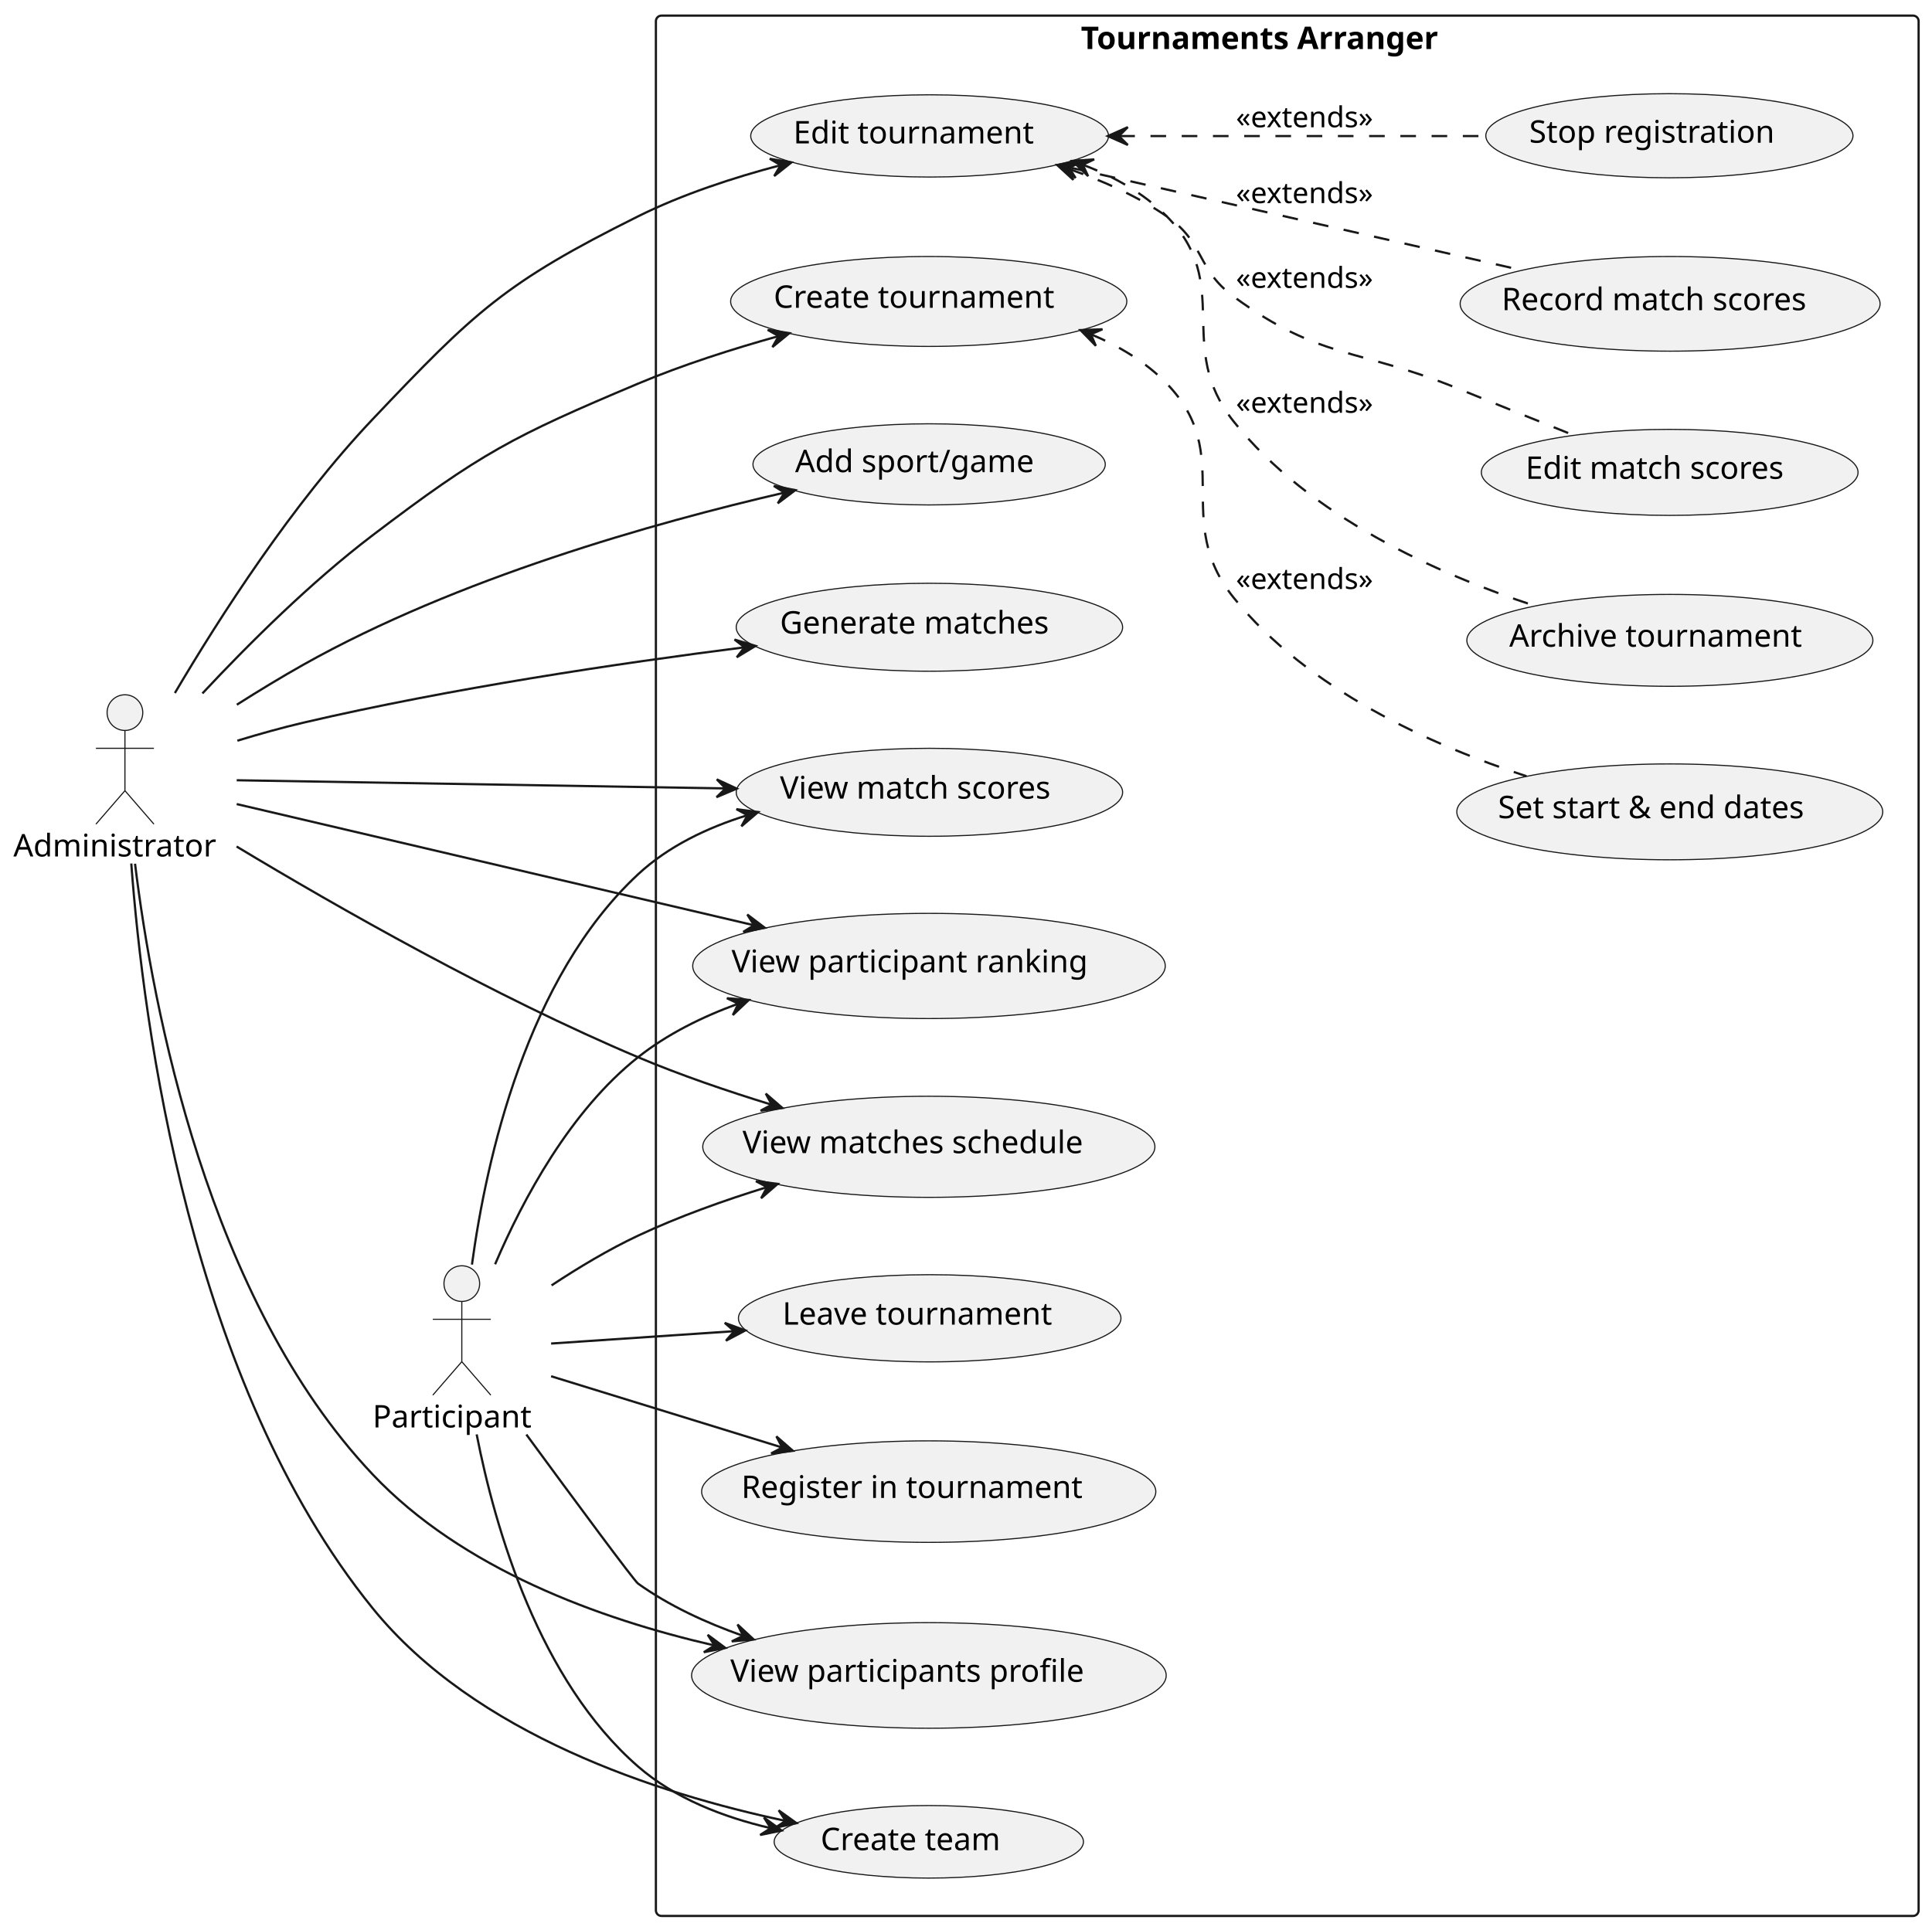
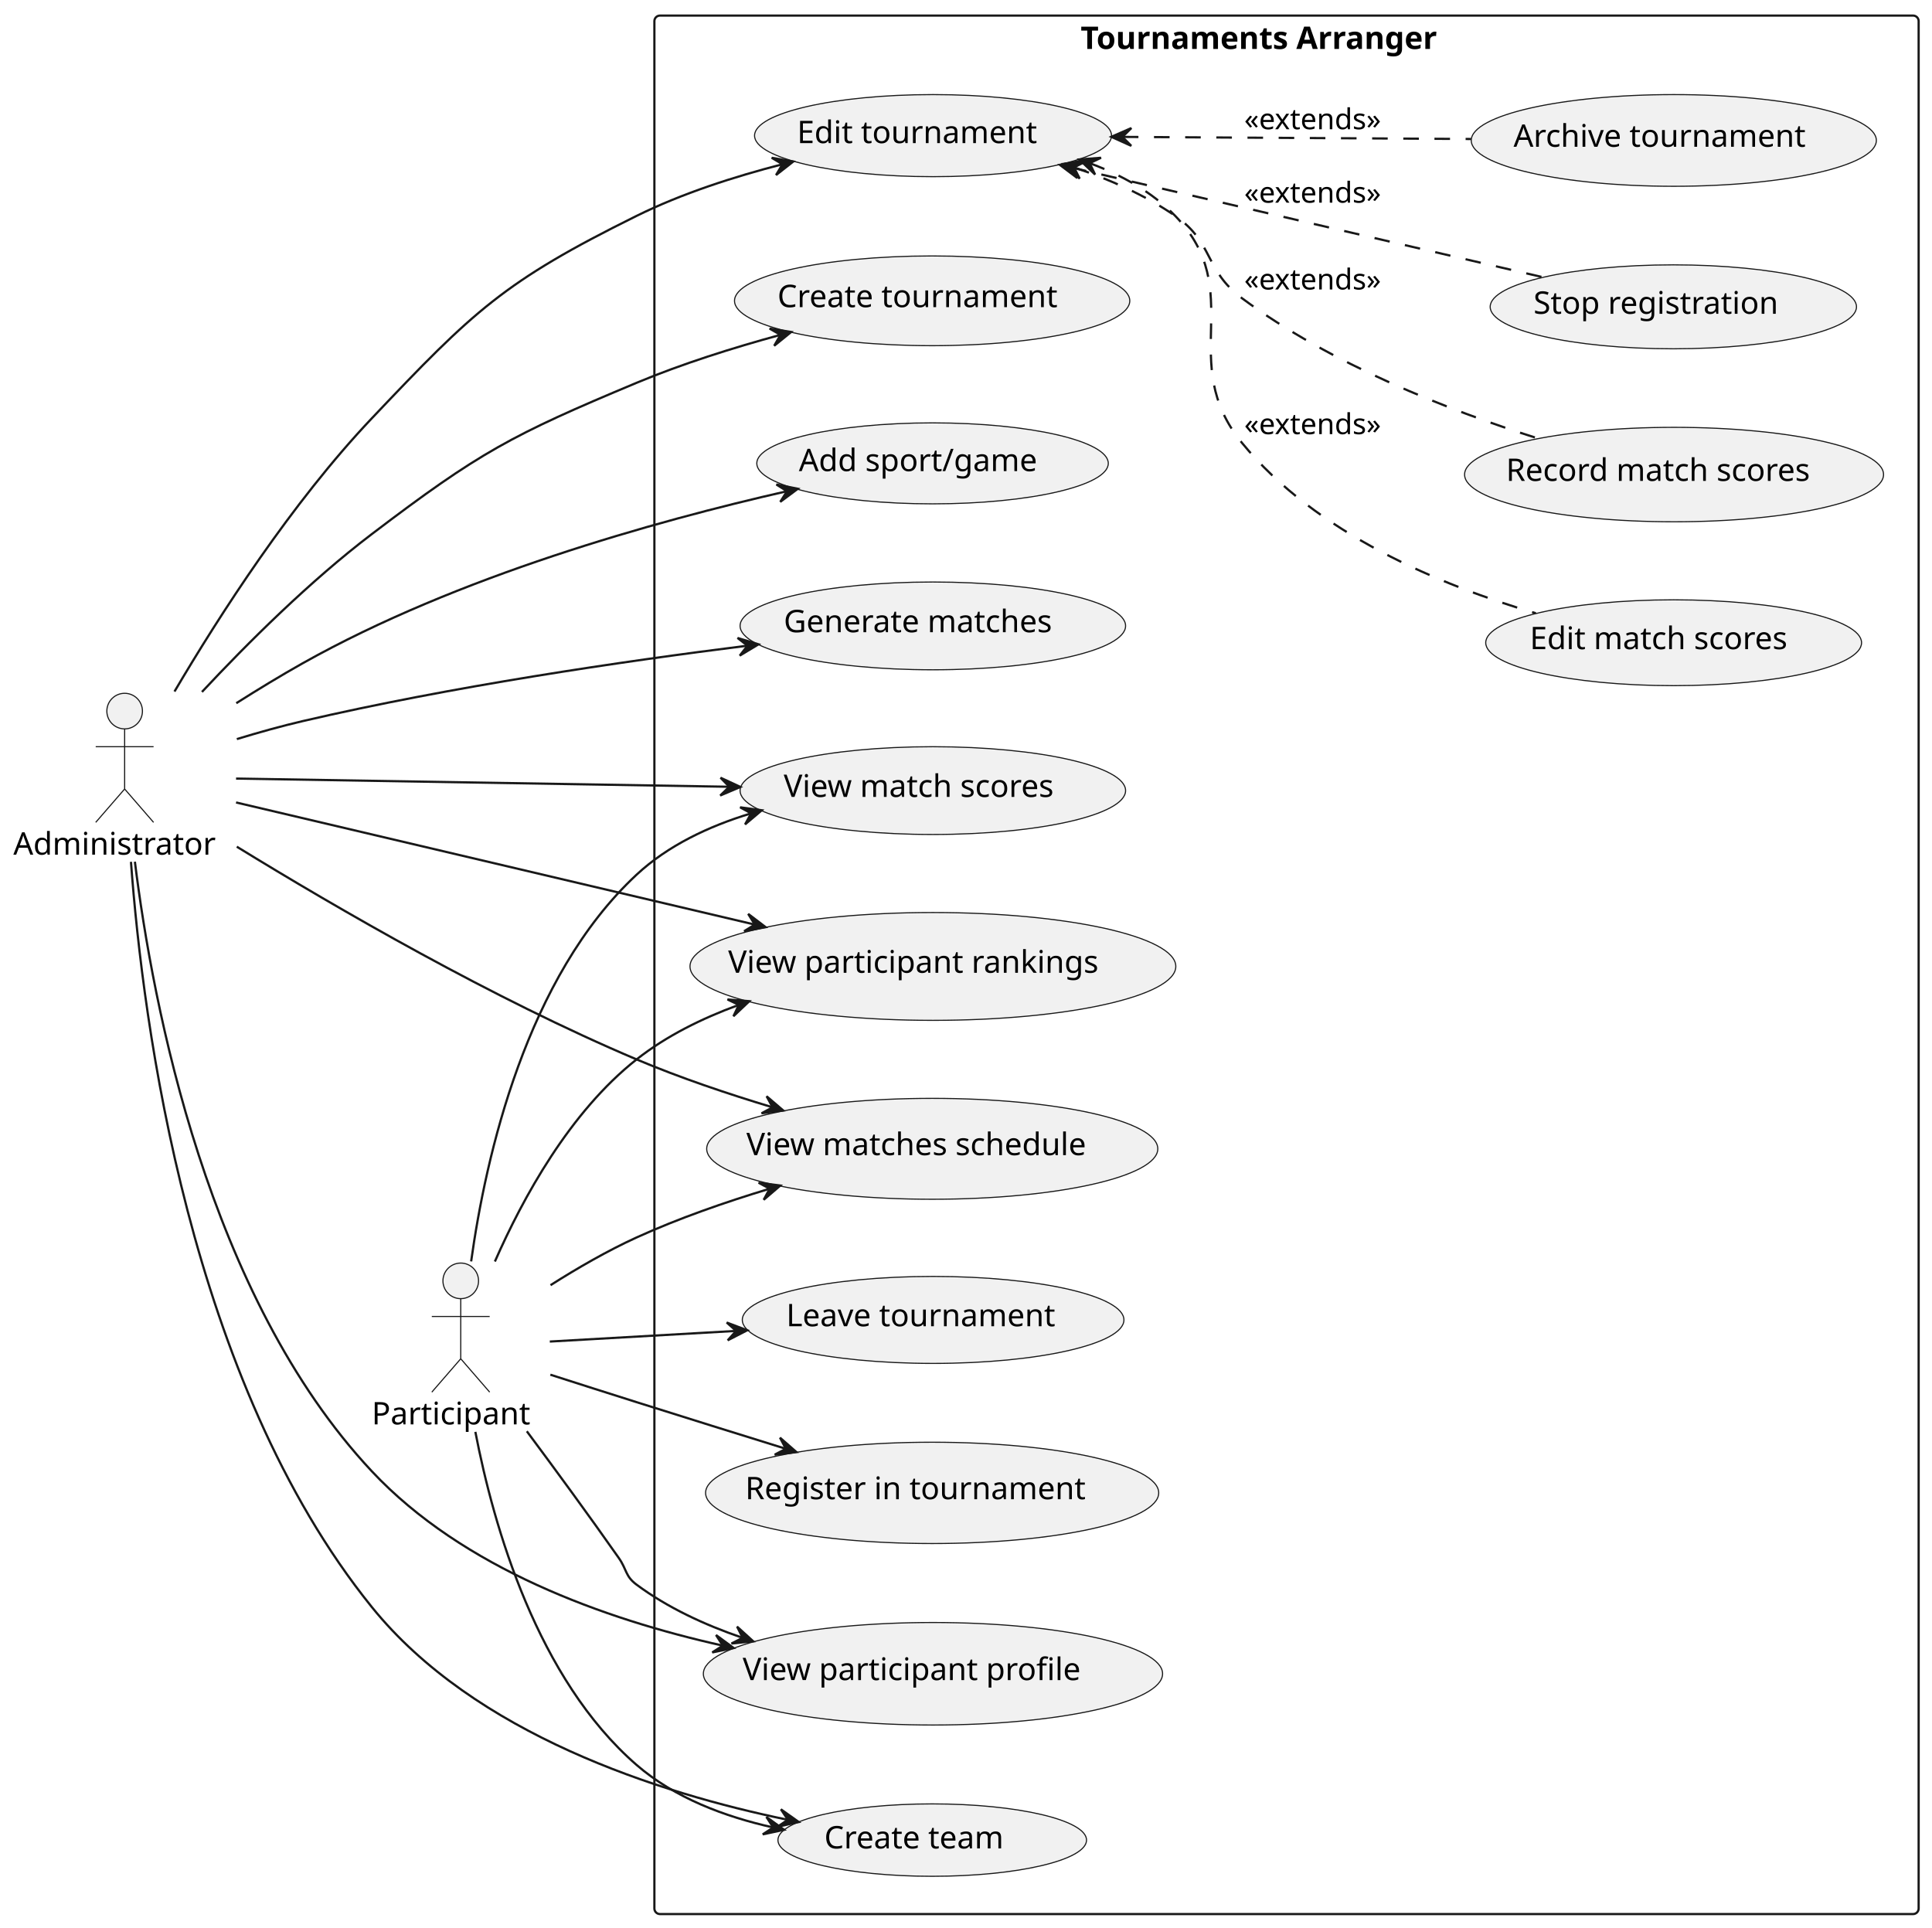
- <svg xmlns="http://www.w3.org/2000/svg" contentStyleType="text/css" height="865px" preserveAspectRatio="none" style="width:866px;height:865px;background:#FFFFFF;" version="1.1" viewBox="0 0 866 865" width="866px" zoomAndPan="magnify">
+ <svg xmlns="http://www.w3.org/2000/svg" contentStyleType="text/css" height="866px" preserveAspectRatio="none" style="width:868px;height:866px;background:#FFFFFF;" version="1.1" viewBox="0 0 868 866" width="868px" zoomAndPan="magnify">
  <defs />
  <g>
    <g id="cluster_Tournaments Arranger">
-       <rect fill="none" height="852" rx="2.5" ry="2.5" style="stroke:#181818;stroke-width:1.0;" width="566" x="294" y="7" />
-       <text fill="#000000" font-family="sans-serif" font-size="14" font-weight="bold" lengthAdjust="spacing" textLength="185" x="484.5" y="21.995">Tournaments Arranger</text>
+       <rect fill="none" height="853" rx="2.5" ry="2.5" style="stroke:#181818;stroke-width:1.0;" width="568" x="294" y="7" />
+       <text fill="#000000" font-family="sans-serif" font-size="14" font-weight="bold" lengthAdjust="spacing" textLength="185" x="485.5" y="21.995">Tournaments Arranger</text>
    </g>
    <g id="elem_create_tournaments">
-       <ellipse cx="416.291" cy="135.158" fill="#F1F1F1" rx="88.791" ry="20.158" style="stroke:#181818;stroke-width:0.5;" />
-       <text fill="#000000" font-family="sans-serif" font-size="14" lengthAdjust="spacing" textLength="139" x="346.791" y="138.005">Create tournament</text>
-     </g>
-     <g id="elem_set_dates">
-       <ellipse cx="748.46" cy="363.992" fill="#F1F1F1" rx="95.46" ry="21.492" style="stroke:#181818;stroke-width:0.5;" />
-       <text fill="#000000" font-family="sans-serif" font-size="14" lengthAdjust="spacing" textLength="154" x="671.46" y="366.839">Set start &amp; end dates</text>
+       <ellipse cx="418.791" cy="135.158" fill="#F1F1F1" rx="88.791" ry="20.158" style="stroke:#181818;stroke-width:0.5;" />
+       <text fill="#000000" font-family="sans-serif" font-size="14" lengthAdjust="spacing" textLength="139" x="349.291" y="138.005">Create tournament</text>
    </g>
    <g id="elem_edit_tournament_data">
-       <ellipse cx="416.696" cy="60.939" fill="#F1F1F1" rx="80.196" ry="18.439" style="stroke:#181818;stroke-width:0.5;" />
-       <text fill="#000000" font-family="sans-serif" font-size="14" lengthAdjust="spacing" textLength="119" x="355.604" y="64.298">Edit tournament</text>
+       <ellipse cx="419.196" cy="60.939" fill="#F1F1F1" rx="80.196" ry="18.439" style="stroke:#181818;stroke-width:0.5;" />
+       <text fill="#000000" font-family="sans-serif" font-size="14" lengthAdjust="spacing" textLength="119" x="358.104" y="64.298">Edit tournament</text>
    </g>
    <g id="elem_edit_match_scores">
-       <ellipse cx="748.426" cy="211.785" fill="#F1F1F1" rx="84.426" ry="19.285" style="stroke:#181818;stroke-width:0.5;" />
-       <text fill="#000000" font-family="sans-serif" font-size="14" lengthAdjust="spacing" textLength="129" x="683.805" y="214.674">Edit match scores</text>
+       <ellipse cx="751.926" cy="288.785" fill="#F1F1F1" rx="84.426" ry="19.285" style="stroke:#181818;stroke-width:0.5;" />
+       <text fill="#000000" font-family="sans-serif" font-size="14" lengthAdjust="spacing" textLength="129" x="687.305" y="291.674">Edit match scores</text>
    </g>
    <g id="elem_record_match_scores">
-       <ellipse cx="748.616" cy="136.223" fill="#F1F1F1" rx="94.116" ry="21.223" style="stroke:#181818;stroke-width:0.5;" />
-       <text fill="#000000" font-family="sans-serif" font-size="14" lengthAdjust="spacing" textLength="151" x="673.116" y="139.07">Record match scores</text>
+       <ellipse cx="752.116" cy="213.223" fill="#F1F1F1" rx="94.116" ry="21.223" style="stroke:#181818;stroke-width:0.5;" />
+       <text fill="#000000" font-family="sans-serif" font-size="14" lengthAdjust="spacing" textLength="151" x="676.616" y="216.07">Record match scores</text>
    </g>
    <g id="elem_stop_registration">
-       <ellipse cx="748.288" cy="60.858" fill="#F1F1F1" rx="82.288" ry="18.858" style="stroke:#181818;stroke-width:0.5;" />
-       <text fill="#000000" font-family="sans-serif" font-size="14" lengthAdjust="spacing" textLength="124" x="685.451" y="63.984">Stop registration</text>
+       <ellipse cx="751.788" cy="137.858" fill="#F1F1F1" rx="82.288" ry="18.858" style="stroke:#181818;stroke-width:0.5;" />
+       <text fill="#000000" font-family="sans-serif" font-size="14" lengthAdjust="spacing" textLength="124" x="688.951" y="140.984">Stop registration</text>
    </g>
    <g id="elem_archive_tournament">
-       <ellipse cx="748.5" cy="287.1" fill="#F1F1F1" rx="91" ry="20.6" style="stroke:#181818;stroke-width:0.5;" />
-       <text fill="#000000" font-family="sans-serif" font-size="14" lengthAdjust="spacing" textLength="144" x="676.5" y="289.947">Archive tournament</text>
+       <ellipse cx="752" cy="63.1" fill="#F1F1F1" rx="91" ry="20.6" style="stroke:#181818;stroke-width:0.5;" />
+       <text fill="#000000" font-family="sans-serif" font-size="14" lengthAdjust="spacing" textLength="144" x="680" y="65.947">Archive tournament</text>
    </g>
    <g id="elem_view_match_scores">
-       <ellipse cx="416.6" cy="355.22" fill="#F1F1F1" rx="86.6" ry="19.72" style="stroke:#181818;stroke-width:0.5;" />
-       <text fill="#000000" font-family="sans-serif" font-size="14" lengthAdjust="spacing" textLength="134" x="349.6" y="358.067">View match scores</text>
+       <ellipse cx="419.1" cy="355.22" fill="#F1F1F1" rx="86.6" ry="19.72" style="stroke:#181818;stroke-width:0.5;" />
+       <text fill="#000000" font-family="sans-serif" font-size="14" lengthAdjust="spacing" textLength="134" x="352.1" y="358.067">View match scores</text>
    </g>
    <g id="elem_view_participant_ranking">
-       <ellipse cx="416.409" cy="433.082" fill="#F1F1F1" rx="105.909" ry="23.582" style="stroke:#181818;stroke-width:0.5;" />
-       <text fill="#000000" font-family="sans-serif" font-size="14" lengthAdjust="spacing" textLength="177" x="327.909" y="435.928">View participant ranking</text>
+       <ellipse cx="419.132" cy="434.226" fill="#F1F1F1" rx="109.132" ry="24.226" style="stroke:#181818;stroke-width:0.5;" />
+       <text fill="#000000" font-family="sans-serif" font-size="14" lengthAdjust="spacing" textLength="184" x="327.132" y="437.073">View participant rankings</text>
    </g>
    <g id="elem_view_match_schedule">
-       <ellipse cx="416.337" cy="514.167" fill="#F1F1F1" rx="101.337" ry="22.667" style="stroke:#181818;stroke-width:0.5;" />
-       <text fill="#000000" font-family="sans-serif" font-size="14" lengthAdjust="spacing" textLength="167" x="332.837" y="517.014">View matches schedule</text>
+       <ellipse cx="418.837" cy="516.167" fill="#F1F1F1" rx="101.337" ry="22.667" style="stroke:#181818;stroke-width:0.5;" />
+       <text fill="#000000" font-family="sans-serif" font-size="14" lengthAdjust="spacing" textLength="167" x="335.337" y="519.014">View matches schedule</text>
    </g>
    <g id="elem_add_sport_game">
-       <ellipse cx="416.465" cy="208.193" fill="#F1F1F1" rx="78.965" ry="18.193" style="stroke:#181818;stroke-width:0.5;" />
-       <text fill="#000000" font-family="sans-serif" font-size="14" lengthAdjust="spacing" textLength="116" x="356.4" y="211.689">Add sport/game</text>
+       <ellipse cx="418.965" cy="208.193" fill="#F1F1F1" rx="78.965" ry="18.193" style="stroke:#181818;stroke-width:0.5;" />
+       <text fill="#000000" font-family="sans-serif" font-size="14" lengthAdjust="spacing" textLength="116" x="358.9" y="211.689">Add sport/game</text>
    </g>
    <g id="elem_view_participant_profile">
-       <ellipse cx="416.368" cy="751.174" fill="#F1F1F1" rx="106.368" ry="23.674" style="stroke:#181818;stroke-width:0.5;" />
-       <text fill="#000000" font-family="sans-serif" font-size="14" lengthAdjust="spacing" textLength="178" x="327.368" y="754.02">View participants profile</text>
+       <ellipse cx="419.161" cy="752.032" fill="#F1F1F1" rx="103.161" ry="23.032" style="stroke:#181818;stroke-width:0.5;" />
+       <text fill="#000000" font-family="sans-serif" font-size="14" lengthAdjust="spacing" textLength="171" x="333.661" y="754.879">View participant profile</text>
    </g>
    <g id="elem_create_team">
-       <ellipse cx="416.329" cy="825.766" fill="#F1F1F1" rx="69.329" ry="16.266" style="stroke:#181818;stroke-width:0.5;" />
-       <text fill="#000000" font-family="sans-serif" font-size="14" lengthAdjust="spacing" textLength="91" x="367.829" y="829.513">Create team</text>
+       <ellipse cx="418.829" cy="826.766" fill="#F1F1F1" rx="69.329" ry="16.266" style="stroke:#181818;stroke-width:0.5;" />
+       <text fill="#000000" font-family="sans-serif" font-size="14" lengthAdjust="spacing" textLength="91" x="370.329" y="830.513">Create team</text>
    </g>
    <g id="elem_generate_matches">
-       <ellipse cx="416.6" cy="281.22" fill="#F1F1F1" rx="86.6" ry="19.72" style="stroke:#181818;stroke-width:0.5;" />
-       <text fill="#000000" font-family="sans-serif" font-size="14" lengthAdjust="spacing" textLength="134" x="349.6" y="284.067">Generate matches</text>
+       <ellipse cx="419.1" cy="281.22" fill="#F1F1F1" rx="86.6" ry="19.72" style="stroke:#181818;stroke-width:0.5;" />
+       <text fill="#000000" font-family="sans-serif" font-size="14" lengthAdjust="spacing" textLength="134" x="352.1" y="284.067">Generate matches</text>
    </g>
    <g id="elem_leave_tournament">
-       <ellipse cx="416.728" cy="591.046" fill="#F1F1F1" rx="85.728" ry="19.546" style="stroke:#181818;stroke-width:0.5;" />
-       <text fill="#000000" font-family="sans-serif" font-size="14" lengthAdjust="spacing" textLength="132" x="350.728" y="593.892">Leave tournament</text>
+       <ellipse cx="419.228" cy="593.046" fill="#F1F1F1" rx="85.728" ry="19.546" style="stroke:#181818;stroke-width:0.5;" />
+       <text fill="#000000" font-family="sans-serif" font-size="14" lengthAdjust="spacing" textLength="132" x="353.228" y="595.892">Leave tournament</text>
    </g>
    <g id="elem_register_in_tournament">
-       <ellipse cx="416.292" cy="668.759" fill="#F1F1F1" rx="101.792" ry="22.759" style="stroke:#181818;stroke-width:0.5;" />
-       <text fill="#000000" font-family="sans-serif" font-size="14" lengthAdjust="spacing" textLength="168" x="332.292" y="671.605">Register in tournament</text>
+       <ellipse cx="418.792" cy="670.759" fill="#F1F1F1" rx="101.792" ry="22.759" style="stroke:#181818;stroke-width:0.5;" />
+       <text fill="#000000" font-family="sans-serif" font-size="14" lengthAdjust="spacing" textLength="168" x="334.792" y="673.605">Register in tournament</text>
    </g>
    <g id="elem_admin">
      <ellipse cx="56" cy="319.5" fill="#F1F1F1" rx="8" ry="8" style="stroke:#181818;stroke-width:0.5;" />
      <path d="M56,327.5 L56,354.5 M43,335.5 L69,335.5 M56,354.5 L43,369.5 M56,354.5 L69,369.5 " fill="none" style="stroke:#181818;stroke-width:0.5;" />
      <text fill="#000000" font-family="sans-serif" font-size="14" lengthAdjust="spacing" textLength="100" x="6" y="383.995">Administrator</text>
    </g>
    <g id="elem_particip">
      <ellipse cx="207" cy="575.5" fill="#F1F1F1" rx="8" ry="8" style="stroke:#181818;stroke-width:0.5;" />
      <path d="M207,583.5 L207,610.5 M194,591.5 L220,591.5 M207,610.5 L194,625.5 M207,610.5 L220,625.5 " fill="none" style="stroke:#181818;stroke-width:0.5;" />
      <text fill="#000000" font-family="sans-serif" font-size="14" lengthAdjust="spacing" textLength="80" x="167" y="639.995">Participant</text>
    </g>
-     <g id="link_create_tournaments_set_dates">
-       <path d="M488.988,149.86 C501.578,155.144 513.631,162.303 523,172 C554.06,204.148 524.968,233.18 553,268 C586.059,309.066 641.13,333.927 684.249,348.025 " fill="none" id="create_tournaments-backto-set_dates" style="stroke:#181818;stroke-width:1.0;stroke-dasharray:7.0,7.0;" />
-       <polygon fill="#181818" points="484.329,147.997,491.201,155.052,488.972,149.853,494.171,147.624,484.329,147.997" style="stroke:#181818;stroke-width:1.0;" />
-       <text fill="#000000" font-family="sans-serif" font-size="13" lengthAdjust="spacing" textLength="68" x="554" y="264.067">«extends»</text>
-     </g>
    <g id="link_edit_tournament_data_edit_match_scores">
-       <path d="M478.978,75.696 C494.152,80.971 509.82,87.935 523,97 C540.161,108.802 536.203,120.686 553,133 C591.74,161.4 608.494,155.928 653,174 C670.039,180.919 688.83,188.488 705.138,195.036 " fill="none" id="edit_tournament_data-backto-edit_match_scores" style="stroke:#181818;stroke-width:1.0;stroke-dasharray:7.0,7.0;" />
-       <polygon fill="#181818" points="473.855,73.972,481.108,80.635,478.594,75.568,483.661,73.053,473.855,73.972" style="stroke:#181818;stroke-width:1.0;" />
-       <text fill="#000000" font-family="sans-serif" font-size="13" lengthAdjust="spacing" textLength="68" x="554" y="129.067">«extends»</text>
+       <path d="M489.673,73.351 C503.844,78.643 517.581,86.202 528,97 C560.812,131.004 528.113,162.398 558,199 C591.204,239.665 646.954,262.908 690.022,275.545 " fill="none" id="edit_tournament_data-backto-edit_match_scores" style="stroke:#181818;stroke-width:1.0;stroke-dasharray:7.0,7.0;" />
+       <polygon fill="#181818" points="484.854,71.641,491.997,78.422,489.566,73.314,494.674,70.883,484.854,71.641" style="stroke:#181818;stroke-width:1.0;" />
+       <text fill="#000000" font-family="sans-serif" font-size="13" lengthAdjust="spacing" textLength="68" x="559" y="195.067">«extends»</text>
    </g>
    <g id="link_edit_tournament_data_record_match_scores">
-       <path d="M479.378,75.063 C537.116,88.185 622.972,107.698 681.885,121.087 " fill="none" id="edit_tournament_data-backto-record_match_scores" style="stroke:#181818;stroke-width:1.0;stroke-dasharray:7.0,7.0;" />
-       <polygon fill="#181818" points="474.229,73.893,482.118,79.789,479.105,75.001,483.892,71.988,474.229,73.893" style="stroke:#181818;stroke-width:1.0;" />
-       <text fill="#000000" font-family="sans-serif" font-size="13" lengthAdjust="spacing" textLength="68" x="554" y="91.067">«extends»</text>
+       <path d="M482.615,75.235 C498.274,80.53 514.452,87.619 528,97 C545.405,109.052 541.007,121.374 558,134 C597.96,163.69 650.672,184.277 690.91,196.974 " fill="none" id="edit_tournament_data-backto-record_match_scores" style="stroke:#181818;stroke-width:1.0;stroke-dasharray:7.0,7.0;" />
+       <polygon fill="#181818" points="477.775,73.649,485.079,80.255,482.526,75.208,487.574,72.654,477.775,73.649" style="stroke:#181818;stroke-width:1.0;" />
+       <text fill="#000000" font-family="sans-serif" font-size="13" lengthAdjust="spacing" textLength="68" x="559" y="130.067">«extends»</text>
    </g>
    <g id="link_edit_tournament_data_stop_registration">
-       <path d="M501.693,61 C552.141,61 615.972,61 665.944,61 " fill="none" id="edit_tournament_data-backto-stop_registration" style="stroke:#181818;stroke-width:1.0;stroke-dasharray:7.0,7.0;" />
-       <polygon fill="#181818" points="496.543,61,505.543,65,501.543,61,505.543,57,496.543,61" style="stroke:#181818;stroke-width:1.0;" />
-       <text fill="#000000" font-family="sans-serif" font-size="13" lengthAdjust="spacing" textLength="68" x="554" y="57.067">«extends»</text>
+       <path d="M481.182,75.233 C541.757,89.324 633.808,110.738 693.183,124.55 " fill="none" id="edit_tournament_data-backto-stop_registration" style="stroke:#181818;stroke-width:1.0;stroke-dasharray:7.0,7.0;" />
+       <polygon fill="#181818" points="476.15,74.062,484.01,79.997,481.02,75.195,485.822,72.205,476.15,74.062" style="stroke:#181818;stroke-width:1.0;" />
+       <text fill="#000000" font-family="sans-serif" font-size="13" lengthAdjust="spacing" textLength="68" x="559" y="91.067">«extends»</text>
    </g>
    <g id="link_edit_tournament_data_archive_tournament">
-       <path d="M485.351,73.852 C499.205,79.118 512.682,86.54 523,97 C553.203,127.618 526.199,155.364 553,189 C586.931,231.583 644.231,257.268 687.873,271.592 " fill="none" id="edit_tournament_data-backto-archive_tournament" style="stroke:#181818;stroke-width:1.0;stroke-dasharray:7.0,7.0;" />
-       <polygon fill="#181818" points="480.642,72.148,487.742,78.974,485.343,73.851,490.466,71.452,480.642,72.148" style="stroke:#181818;stroke-width:1.0;" />
-       <text fill="#000000" font-family="sans-serif" font-size="13" lengthAdjust="spacing" textLength="68" x="554" y="185.067">«extends»</text>
+       <path d="M504.466,61.51 C552.336,61.8 612.213,62.161 660.97,62.456 " fill="none" id="edit_tournament_data-backto-archive_tournament" style="stroke:#181818;stroke-width:1.0;stroke-dasharray:7.0,7.0;" />
+       <polygon fill="#181818" points="499.283,61.479,508.259,65.533,504.283,61.509,508.307,57.533,499.283,61.479" style="stroke:#181818;stroke-width:1.0;" />
+       <text fill="#000000" font-family="sans-serif" font-size="13" lengthAdjust="spacing" textLength="68" x="559" y="58.067">«extends»</text>
    </g>
    <g id="link_admin_create_tournaments">
-       <path d="M90.73,310.892 C111.46,288.715 139.283,261.07 167,240 C215.494,203.136 229.863,195.65 286,172 C305.949,163.596 328.405,156.431 348.947,150.709 " fill="none" id="admin-to-create_tournaments" style="stroke:#181818;stroke-width:1.0;" />
-       <polygon fill="#181818" points="353.848,149.36,344.11,147.89,349.027,150.686,346.231,155.603,353.848,149.36" style="stroke:#181818;stroke-width:1.0;" />
+       <path d="M90.73,310.892 C111.46,288.715 139.283,261.07 167,240 C215.494,203.136 229.804,195.509 286,172 C306.428,163.454 329.443,156.233 350.467,150.502 " fill="none" id="admin-to-create_tournaments" style="stroke:#181818;stroke-width:1.0;" />
+       <polygon fill="#181818" points="355.482,149.152,345.752,147.627,350.654,150.451,347.83,155.352,355.482,149.152" style="stroke:#181818;stroke-width:1.0;" />
    </g>
    <g id="link_admin_edit_tournament_data">
-       <path d="M78.392,310.709 C98.614,276.412 131.135,225.836 167,188 C212.804,139.679 226.399,126.677 286,97 C305.822,87.13 328.742,79.631 349.74,74.101 " fill="none" id="admin-to-edit_tournament_data" style="stroke:#181818;stroke-width:1.0;" />
-       <polygon fill="#181818" points="354.751,72.808,345.037,71.182,349.909,74.057,347.035,78.929,354.751,72.808" style="stroke:#181818;stroke-width:1.0;" />
+       <path d="M78.392,310.709 C98.614,276.412 131.135,225.836 167,188 C212.804,139.679 226.327,126.531 286,97 C306.386,86.911 329.99,79.333 351.552,73.799 " fill="none" id="admin-to-edit_tournament_data" style="stroke:#181818;stroke-width:1.0;" />
+       <polygon fill="#181818" points="356.407,72.578,346.704,70.892,351.558,73.797,348.653,78.651,356.407,72.578" style="stroke:#181818;stroke-width:1.0;" />
    </g>
    <g id="link_admin_generate_matches">
-       <path d="M106.404,332.085 C116.14,329.116 126.334,326.259 136,324 C201.781,308.628 277.595,297.358 333.653,290.221 " fill="none" id="admin-to-generate_matches" style="stroke:#181818;stroke-width:1.0;" />
-       <polygon fill="#181818" points="338.674,289.587,329.243,286.748,333.714,290.214,330.247,294.684,338.674,289.587" style="stroke:#181818;stroke-width:1.0;" />
+       <path d="M106.402,332.075 C116.138,329.107 126.333,326.252 136,324 C202.484,308.51 279.129,297.235 335.718,290.126 " fill="none" id="admin-to-generate_matches" style="stroke:#181818;stroke-width:1.0;" />
+       <polygon fill="#181818" points="340.786,289.494,331.36,286.638,335.824,290.113,332.35,294.577,340.786,289.494" style="stroke:#181818;stroke-width:1.0;" />
    </g>
    <g id="link_admin_add_sport_game">
-       <path d="M106.157,315.951 C115.914,309.767 126.18,303.518 136,298 C204.947,259.257 292.974,234.419 351.636,220.861 " fill="none" id="admin-to-add_sport_game" style="stroke:#181818;stroke-width:1.0;" />
-       <polygon fill="#181818" points="356.513,219.744,346.847,217.856,351.639,220.861,348.634,225.654,356.513,219.744" style="stroke:#181818;stroke-width:1.0;" />
+       <path d="M106.157,315.951 C115.914,309.767 126.18,303.518 136,298 C205.506,258.943 294.333,234.171 353.538,220.715 " fill="none" id="admin-to-add_sport_game" style="stroke:#181818;stroke-width:1.0;" />
+       <polygon fill="#181818" points="358.46,219.607,348.801,217.68,353.582,220.704,350.557,225.485,358.46,219.607" style="stroke:#181818;stroke-width:1.0;" />
    </g>
    <g id="link_admin_view_match_schedule">
-       <path d="M106.048,379.528 C151.472,406.881 221.534,446.773 286,474 C304.984,482.018 326.135,489.231 345.749,495.252 " fill="none" id="admin-to-view_match_schedule" style="stroke:#181818;stroke-width:1.0;" />
-       <polygon fill="#181818" points="350.7,496.757,343.252,490.312,345.916,495.303,340.926,497.967,350.7,496.757" style="stroke:#181818;stroke-width:1.0;" />
+       <path d="M106.386,380.425 C151.751,408.301 221.524,448.717 286,476 C305.395,484.207 327.044,491.496 347.108,497.529 " fill="none" id="admin-to-view_match_schedule" style="stroke:#181818;stroke-width:1.0;" />
+       <polygon fill="#181818" points="351.901,498.956,344.417,492.554,347.109,497.529,342.134,500.221,351.901,498.956" style="stroke:#181818;stroke-width:1.0;" />
    </g>
    <g id="link_particip_view_match_schedule">
-       <path d="M247.233,576.291 C259.268,568.336 272.821,560.193 286,554 C304.16,545.466 324.59,538.178 343.764,532.255 " fill="none" id="particip-to-view_match_schedule" style="stroke:#181818;stroke-width:1.0;" />
-       <polygon fill="#181818" points="348.609,530.778,338.834,529.577,343.826,532.236,341.167,537.229,348.609,530.778" style="stroke:#181818;stroke-width:1.0;" />
+       <path d="M247.336,577.439 C259.374,569.796 272.903,561.968 286,556 C304.782,547.441 325.881,540.111 345.607,534.153 " fill="none" id="particip-to-view_match_schedule" style="stroke:#181818;stroke-width:1.0;" />
+       <polygon fill="#181818" points="350.59,532.668,340.822,531.406,345.798,534.097,343.108,539.073,350.59,532.668" style="stroke:#181818;stroke-width:1.0;" />
    </g>
    <g id="link_admin_view_participant_ranking">
-       <path d="M106.096,360.504 C165.836,374.501 267.422,398.304 337.816,414.798 " fill="none" id="admin-to-view_participant_ranking" style="stroke:#181818;stroke-width:1.0;" />
-       <polygon fill="#181818" points="342.829,415.972,334.978,410.026,337.961,414.832,333.154,417.815,342.829,415.972" style="stroke:#181818;stroke-width:1.0;" />
+       <path d="M106.062,360.552 C165.929,374.648 267.931,398.665 338.931,415.383 " fill="none" id="admin-to-view_participant_ranking" style="stroke:#181818;stroke-width:1.0;" />
+       <polygon fill="#181818" points="343.988,416.573,336.144,410.617,339.121,415.427,334.311,418.404,343.988,416.573" style="stroke:#181818;stroke-width:1.0;" />
    </g>
    <g id="link_particip_view_participant_ranking">
-       <path d="M221.924,566.821 C234.458,537.506 255.61,498.086 286,474 C299.064,463.646 314.788,455.884 330.705,450.072 " fill="none" id="particip-to-view_participant_ranking" style="stroke:#181818;stroke-width:1.0;" />
-       <polygon fill="#181818" points="335.649,448.33,325.831,447.548,330.933,449.991,328.49,455.093,335.649,448.33" style="stroke:#181818;stroke-width:1.0;" />
+       <path d="M222.336,566.821 C234.986,538.021 256.094,499.572 286,476 C299.351,465.477 315.393,457.563 331.622,451.619 " fill="none" id="particip-to-view_participant_ranking" style="stroke:#181818;stroke-width:1.0;" />
+       <polygon fill="#181818" points="336.662,449.837,326.844,449.064,331.948,451.503,329.509,456.607,336.662,449.837" style="stroke:#181818;stroke-width:1.0;" />
    </g>
    <g id="link_admin_create_team">
-       <path d="M58.846,387.145 C64.222,459.843 85.209,619.979 167,721 C212.844,777.623 294.727,804.202 351.925,816.342 " fill="none" id="admin-to-create_team" style="stroke:#181818;stroke-width:1.0;" />
-       <polygon fill="#181818" points="357.035,817.402,349.037,811.655,352.139,816.385,347.409,819.488,357.035,817.402" style="stroke:#181818;stroke-width:1.0;" />
+       <path d="M58.84,387.226 C64.206,460.085 85.175,620.593 167,722 C213.141,779.183 295.883,805.642 353.709,817.601 " fill="none" id="admin-to-create_team" style="stroke:#181818;stroke-width:1.0;" />
+       <polygon fill="#181818" points="358.875,818.645,350.845,812.942,353.974,817.655,349.261,820.783,358.875,818.645" style="stroke:#181818;stroke-width:1.0;" />
    </g>
    <g id="link_particip_create_team">
-       <path d="M213.66,643.106 C221.996,685.606 241.688,753.433 286,792 C302.476,806.34 324.304,814.733 345.336,819.614 " fill="none" id="particip-to-create_team" style="stroke:#181818;stroke-width:1.0;" />
-       <polygon fill="#181818" points="350.376,820.721,342.444,814.883,345.493,819.648,340.727,822.697,350.376,820.721" style="stroke:#181818;stroke-width:1.0;" />
+       <path d="M213.568,643.343 C221.819,686.101 241.433,754.319 286,793 C303.031,807.781 325.673,816.269 347.388,821.101 " fill="none" id="particip-to-create_team" style="stroke:#181818;stroke-width:1.0;" />
+       <polygon fill="#181818" points="352.297,822.136,344.316,816.365,347.404,821.105,342.665,824.193,352.297,822.136" style="stroke:#181818;stroke-width:1.0;" />
    </g>
    <g id="link_admin_view_participant_profile">
-       <path d="M60.53,387.245 C68.421,451.732 93.058,582.708 167,661 C206.983,703.334 268.392,725.813 320.159,737.719 " fill="none" id="admin-to-view_participant_profile" style="stroke:#181818;stroke-width:1.0;" />
-       <polygon fill="#181818" points="325.138,738.838,317.235,732.961,320.26,737.741,315.48,740.766,325.138,738.838" style="stroke:#181818;stroke-width:1.0;" />
+       <path d="M60.604,387.175 C68.606,451.558 93.403,582.383 167,661 C207.968,704.762 271.602,727.533 324.545,739.352 " fill="none" id="admin-to-view_participant_profile" style="stroke:#181818;stroke-width:1.0;" />
+       <polygon fill="#181818" points="329.634,740.462,321.693,734.636,324.749,739.396,319.988,742.452,329.634,740.462" style="stroke:#181818;stroke-width:1.0;" />
    </g>
    <g id="link_particip_view_participant_profile">
-       <path d="M235.936,643.168 C257.608,672.689 284.261,708.76 286,710 C299.923,719.924 316.346,727.515 332.737,733.299 " fill="none" id="particip-to-view_participant_profile" style="stroke:#181818;stroke-width:1.0;" />
-       <polygon fill="#181818" points="337.819,735.036,330.596,728.34,333.088,733.419,328.009,735.91,337.819,735.036" style="stroke:#181818;stroke-width:1.0;" />
+       <path d="M236.683,643.068 C249.513,660.314 264.709,681.045 278,700 C281.68,705.248 280.853,708.18 286,712 C299.94,722.347 316.572,730.042 333.252,735.756 " fill="none" id="particip-to-view_participant_profile" style="stroke:#181818;stroke-width:1.0;" />
+       <polygon fill="#181818" points="338.427,737.467,331.138,730.843,333.68,735.897,328.626,738.439,338.427,737.467" style="stroke:#181818;stroke-width:1.0;" />
    </g>
    <g id="link_admin_view_match_scores">
-       <path d="M106.096,349.822 C162.259,350.762 255.406,352.321 324.851,353.483 " fill="none" id="admin-to-view_match_scores" style="stroke:#181818;stroke-width:1.0;" />
-       <polygon fill="#181818" points="330.229,353.573,321.298,349.422,325.23,353.489,321.163,357.421,330.229,353.573" style="stroke:#181818;stroke-width:1.0;" />
+       <path d="M106.062,349.815 C162.823,350.759 257.46,352.332 327.639,353.498 " fill="none" id="admin-to-view_match_scores" style="stroke:#181818;stroke-width:1.0;" />
+       <polygon fill="#181818" points="332.649,353.581,323.716,349.432,327.65,353.498,323.584,357.431,332.649,353.581" style="stroke:#181818;stroke-width:1.0;" />
    </g>
    <g id="link_particip_view_match_scores">
-       <path d="M211.547,566.978 C218.026,519.354 236.106,438.391 286,392 C299.539,379.411 317.068,371.069 334.831,365.552 " fill="none" id="particip-to-view_match_scores" style="stroke:#181818;stroke-width:1.0;" />
-       <polygon fill="#181818" points="339.844,364.069,330.079,362.787,335.05,365.488,332.349,370.458,339.844,364.069" style="stroke:#181818;stroke-width:1.0;" />
+       <path d="M211.672,566.756 C218.272,519.316 236.467,439.077 286,393 C300.125,379.861 318.503,371.231 337.037,365.573 " fill="none" id="particip-to-view_match_scores" style="stroke:#181818;stroke-width:1.0;" />
+       <polygon fill="#181818" points="342.265,364.054,332.506,362.725,337.464,365.45,334.739,370.407,342.265,364.054" style="stroke:#181818;stroke-width:1.0;" />
    </g>
    <g id="link_particip_register_in_tournament">
-       <path d="M247.029,617.038 C276.122,626.011 316.519,638.471 350.462,648.94 " fill="none" id="particip-to-register_in_tournament" style="stroke:#181818;stroke-width:1.0;" />
-       <polygon fill="#181818" points="355.421,650.47,347.999,643.996,350.643,648.997,345.642,651.641,355.421,650.47" style="stroke:#181818;stroke-width:1.0;" />
+       <path d="M247.259,617.659 C259.646,621.633 273.388,626.02 286,630 C307.807,636.881 331.67,644.321 353.035,650.949 " fill="none" id="particip-to-register_in_tournament" style="stroke:#181818;stroke-width:1.0;" />
+       <polygon fill="#181818" points="357.838,652.439,350.427,645.952,353.062,650.958,348.057,653.593,357.838,652.439" style="stroke:#181818;stroke-width:1.0;" />
    </g>
    <g id="link_particip_leave_tournament">
-       <path d="M247.029,602.367 C270.128,600.808 300.352,598.769 328.815,596.849 " fill="none" id="particip-to-leave_tournament" style="stroke:#181818;stroke-width:1.0;" />
-       <polygon fill="#181818" points="334.107,596.492,324.858,593.108,329.118,596.829,325.397,601.09,334.107,596.492" style="stroke:#181818;stroke-width:1.0;" />
+       <path d="M247.007,602.771 C270.554,601.425 301.547,599.654 330.672,597.99 " fill="none" id="particip-to-leave_tournament" style="stroke:#181818;stroke-width:1.0;" />
+       <polygon fill="#181818" points="335.706,597.702,326.493,594.22,330.714,597.986,326.948,602.207,335.706,597.702" style="stroke:#181818;stroke-width:1.0;" />
    </g>
  </g>
</svg>
